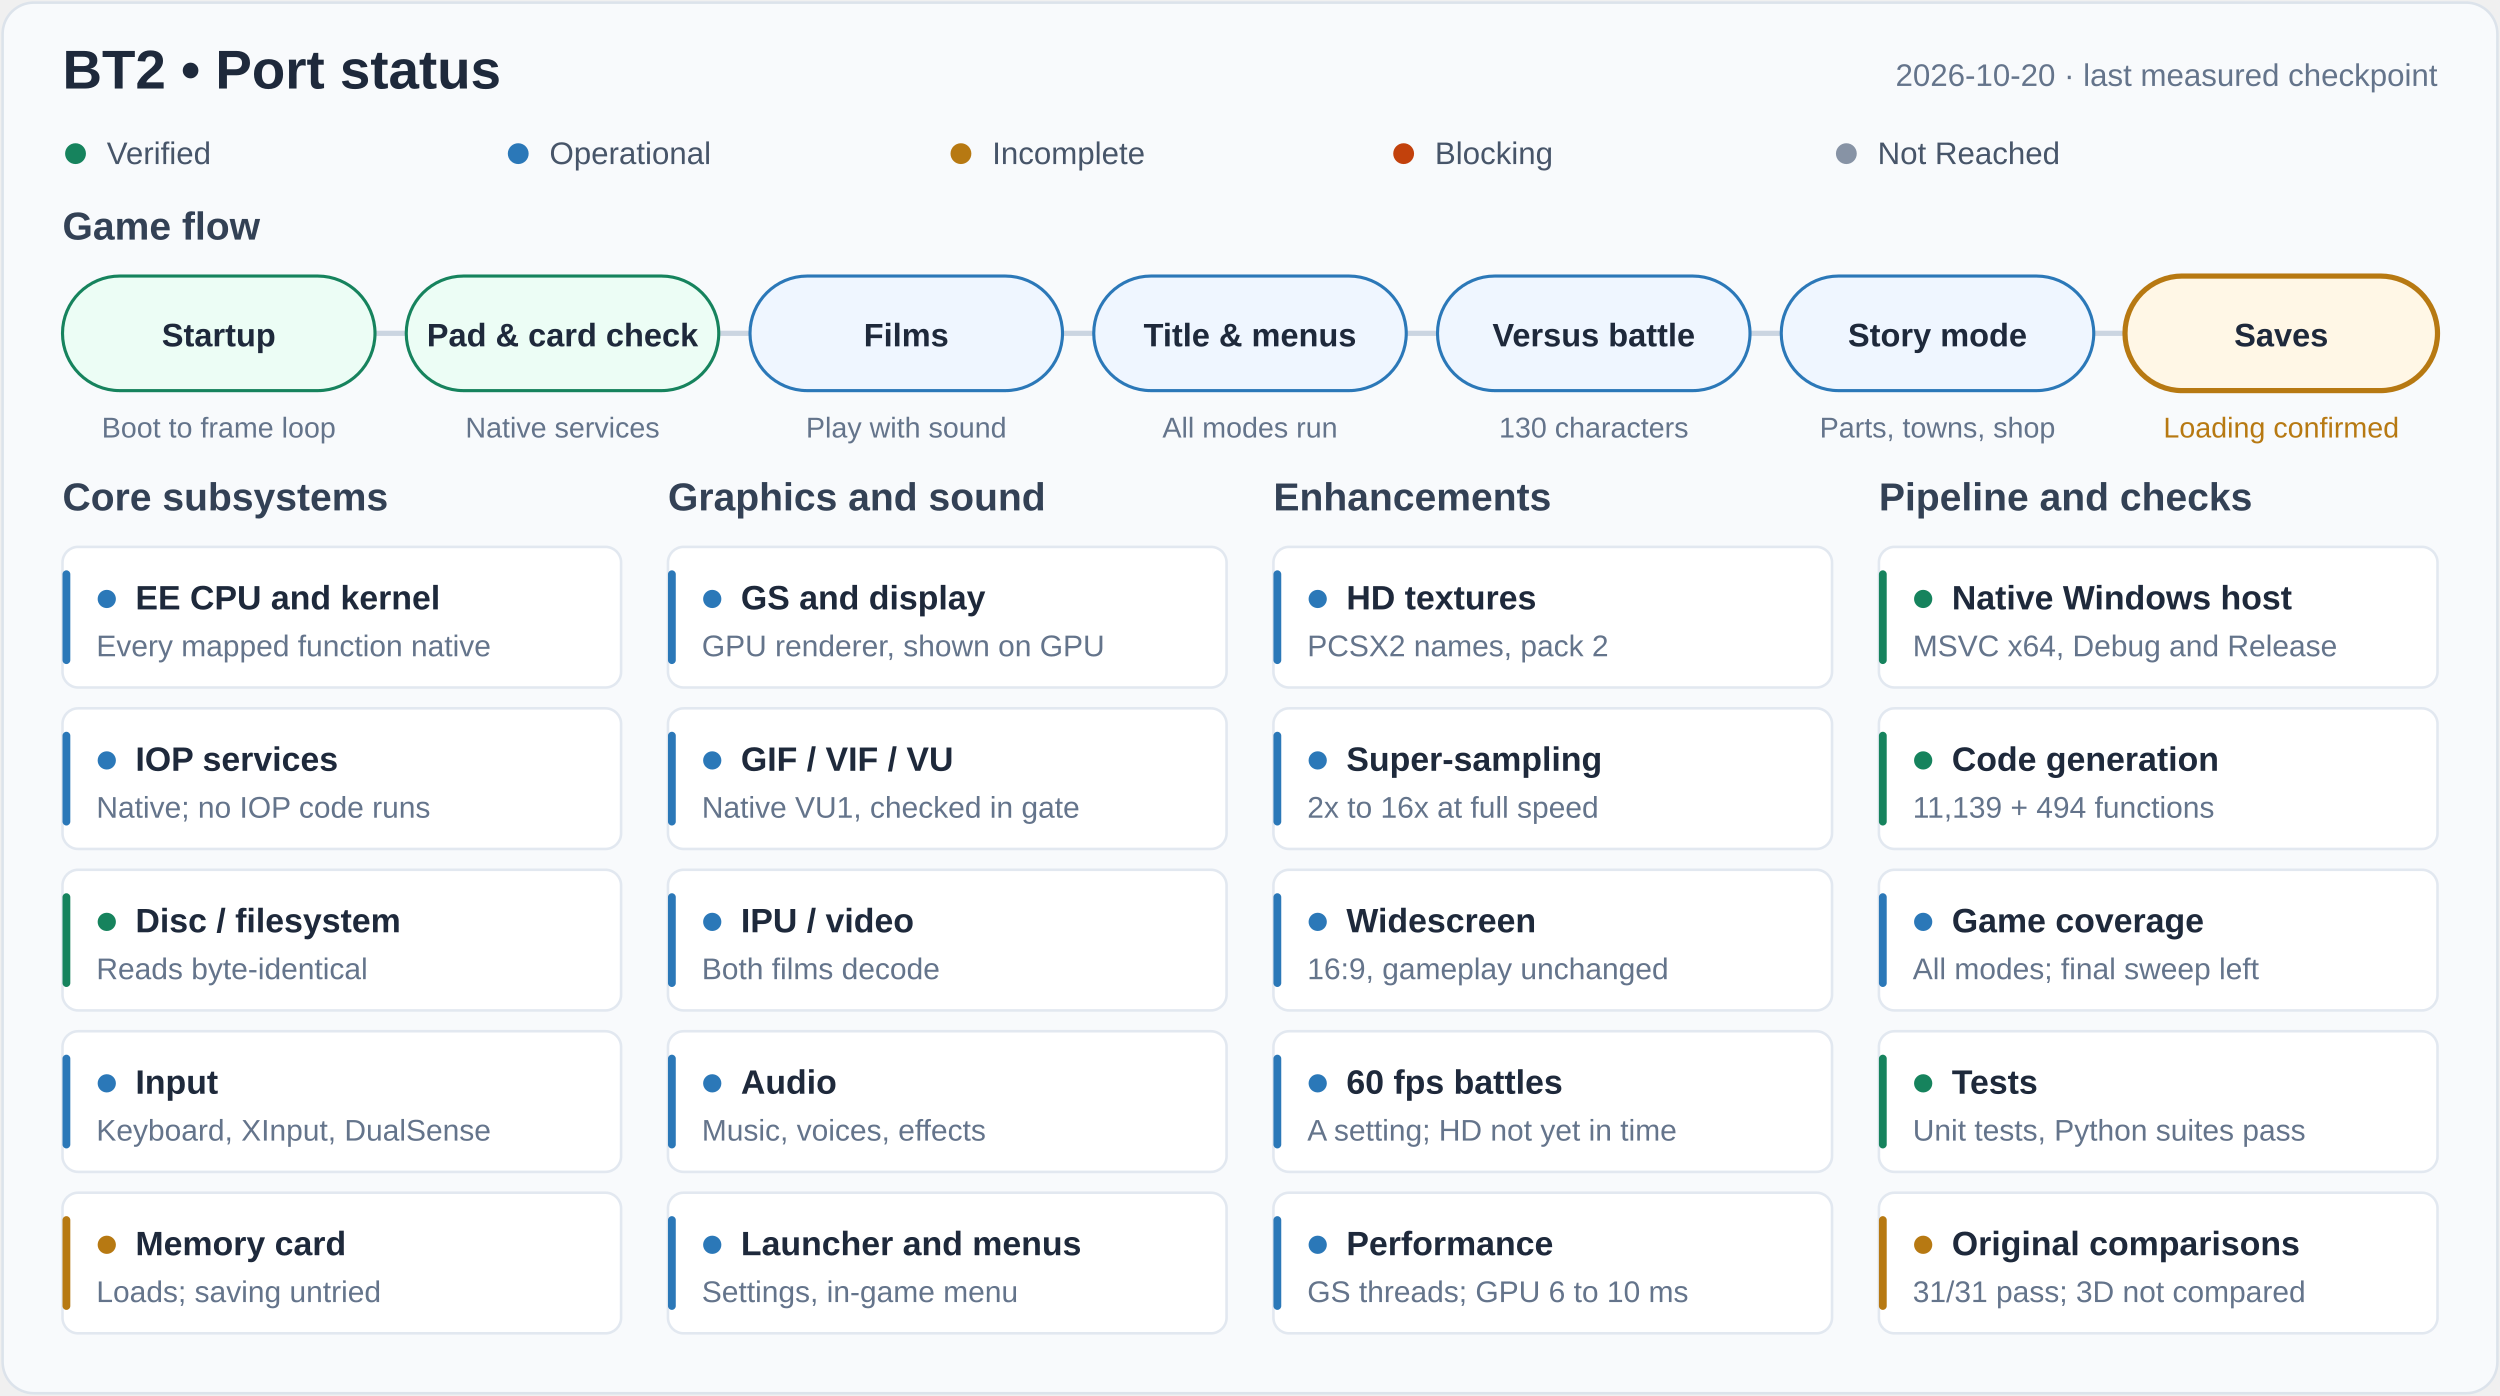
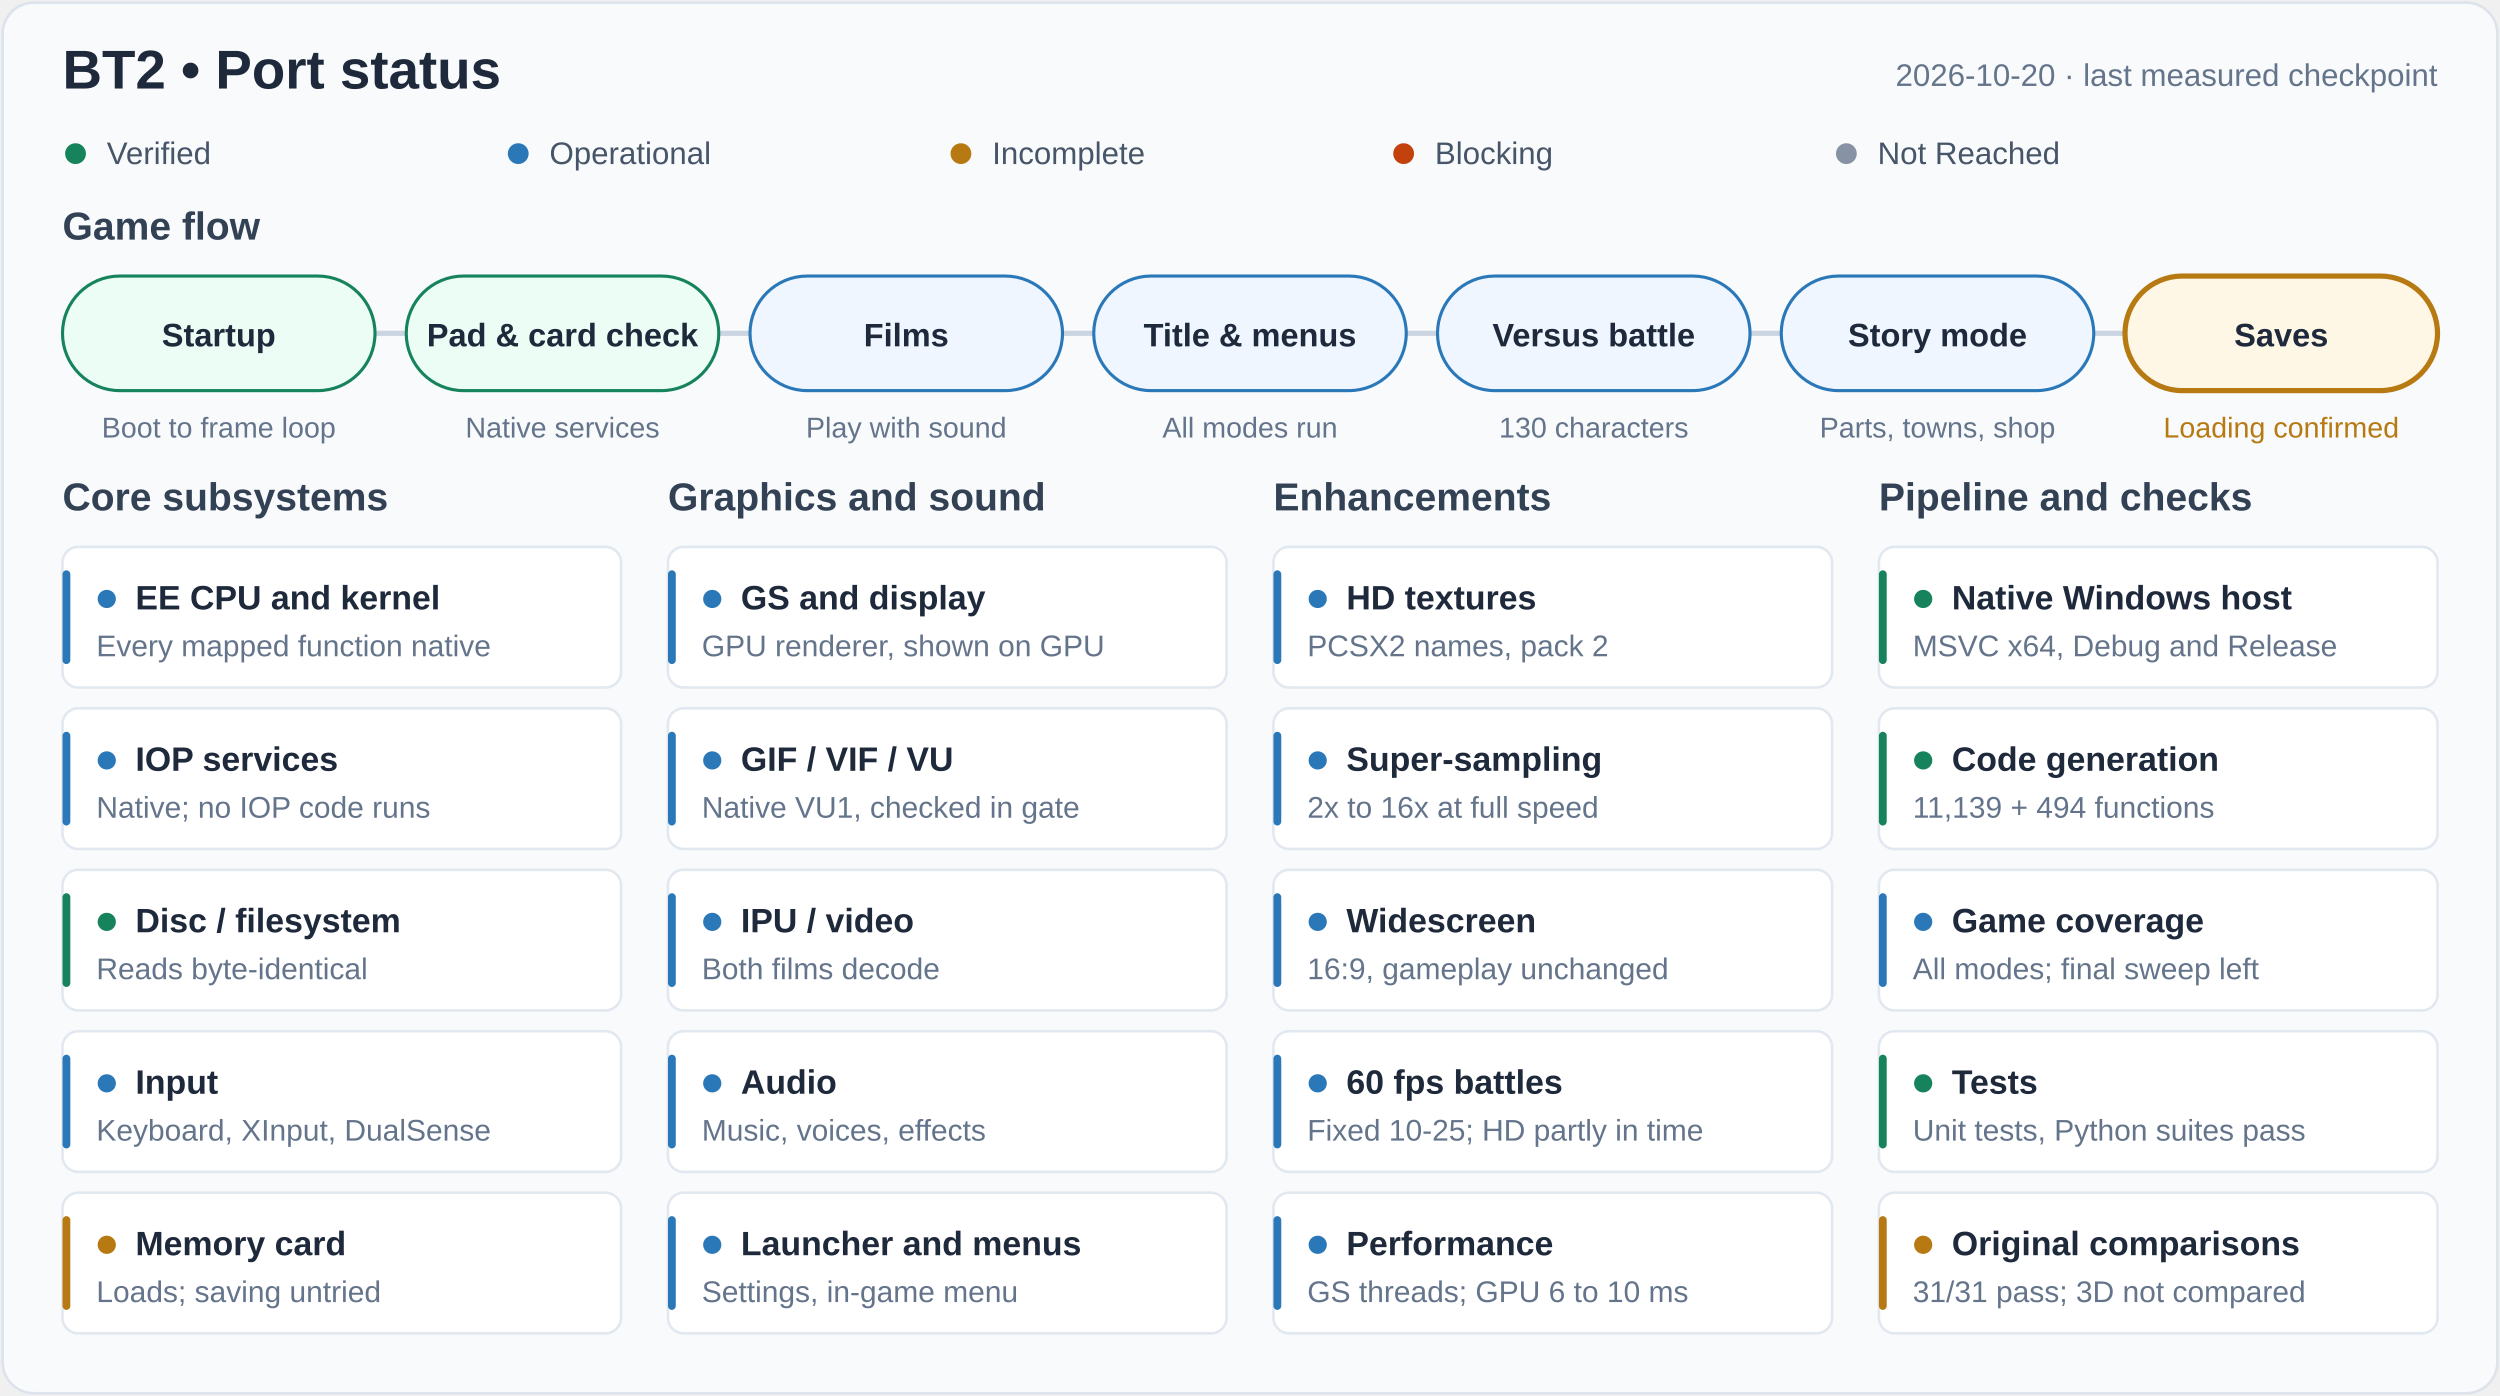
<svg xmlns="http://www.w3.org/2000/svg" width="960" height="536" viewBox="0 0 960 536" role="img" aria-labelledby="title desc">
  <rect x="1" y="1" width="958" height="534" rx="12" fill="#f8fafc" stroke="#dce3eb" />
  <g font-family="Segoe UI,Arial,sans-serif">
    <text x="24" y="34" font-size="21" font-weight="600" fill="#1e293b">BT2 • Port status</text>
    <text x="936" y="33" text-anchor="end" font-size="12" fill="#64748b">2026-10-20 · last measured checkpoint</text>
    <circle cx="29" cy="59" r="4" fill="#16835d" />
    <text x="41" y="63" font-size="12" fill="#475569">Verified</text>
    <circle cx="199" cy="59" r="4" fill="#2b78b8" />
    <text x="211" y="63" font-size="12" fill="#475569">Operational</text>
    <circle cx="369" cy="59" r="4" fill="#b77912" />
    <text x="381" y="63" font-size="12" fill="#475569">Incomplete</text>
    <circle cx="539" cy="59" r="4" fill="#c2410c" />
    <text x="551" y="63" font-size="12" fill="#475569">Blocking</text>
    <circle cx="709" cy="59" r="4" fill="#8793a5" />
    <text x="721" y="63" font-size="12" fill="#475569">Not Reached</text>
    <text x="24" y="92" font-size="15" font-weight="600" fill="#334155">Game flow</text>
    <line x1="84.0" y1="128" x2="876.0" y2="128" stroke="#cbd5e1" stroke-width="2" />
    <g>
      <rect x="24.0" y="106" width="120.0" height="44" rx="22" fill="#ecfdf5" stroke="#16835d" stroke-width="1.2" />
      <text x="84.0" y="133" text-anchor="middle" font-size="12.5" font-weight="600" fill="#1e293b">Startup</text>
      <text x="84.0" y="168" text-anchor="middle" font-size="11" fill="#64748b">Boot to frame loop</text>
    </g>
    <g>
      <rect x="156.0" y="106" width="120.0" height="44" rx="22" fill="#ecfdf5" stroke="#16835d" stroke-width="1.2" />
      <text x="216.0" y="133" text-anchor="middle" font-size="12.5" font-weight="600" fill="#1e293b">Pad &amp; card check</text>
      <text x="216.0" y="168" text-anchor="middle" font-size="11" fill="#64748b">Native services</text>
    </g>
    <g>
      <rect x="288.0" y="106" width="120.0" height="44" rx="22" fill="#eff6ff" stroke="#2b78b8" stroke-width="1.2" />
      <text x="348.0" y="133" text-anchor="middle" font-size="12.5" font-weight="600" fill="#1e293b">Films</text>
      <text x="348.0" y="168" text-anchor="middle" font-size="11" fill="#64748b">Play with sound</text>
    </g>
    <g>
      <rect x="420.0" y="106" width="120.0" height="44" rx="22" fill="#eff6ff" stroke="#2b78b8" stroke-width="1.2" />
      <text x="480.0" y="133" text-anchor="middle" font-size="12.5" font-weight="600" fill="#1e293b">Title &amp; menus</text>
      <text x="480.0" y="168" text-anchor="middle" font-size="11" fill="#64748b">All modes run</text>
    </g>
    <g>
      <rect x="552.0" y="106" width="120.0" height="44" rx="22" fill="#eff6ff" stroke="#2b78b8" stroke-width="1.2" />
      <text x="612.0" y="133" text-anchor="middle" font-size="12.5" font-weight="600" fill="#1e293b">Versus battle</text>
      <text x="612.0" y="168" text-anchor="middle" font-size="11" fill="#64748b">130 characters</text>
    </g>
    <g>
      <rect x="684.0" y="106" width="120.0" height="44" rx="22" fill="#eff6ff" stroke="#2b78b8" stroke-width="1.2" />
      <text x="744.0" y="133" text-anchor="middle" font-size="12.5" font-weight="600" fill="#1e293b">Story mode</text>
      <text x="744.0" y="168" text-anchor="middle" font-size="11" fill="#64748b">Parts, towns, shop</text>
    </g>
    <g>
      <rect x="816.0" y="106" width="120.0" height="44" rx="22" fill="#fff7e6" stroke="#b77912" stroke-width="2" />
      <text x="876.0" y="133" text-anchor="middle" font-size="12.5" font-weight="600" fill="#1e293b">Saves</text>
      <text x="876.0" y="168" text-anchor="middle" font-size="11" fill="#b77912">Loading confirmed</text>
    </g>
    <text x="24.0" y="196" font-size="15" font-weight="600" fill="#334155">Core subsystems</text>
    <g>
      <rect x="24.0" y="210" width="214.5" height="54" rx="6" fill="#fff" stroke="#e2e8f0" />
      <rect x="24.0" y="219" width="3" height="36" rx="1.5" fill="#2b78b8" />
      <circle cx="41.0" cy="230" r="3.5" fill="#2b78b8" />
      <text x="52.0" y="234" font-size="13" font-weight="600" fill="#1e293b">EE CPU and kernel</text>
      <text x="37.0" y="252" font-size="11.5" fill="#64748b">Every mapped function native</text>
    </g>
    <g>
      <rect x="24.0" y="272" width="214.5" height="54" rx="6" fill="#fff" stroke="#e2e8f0" />
      <rect x="24.0" y="281" width="3" height="36" rx="1.5" fill="#2b78b8" />
      <circle cx="41.0" cy="292" r="3.5" fill="#2b78b8" />
      <text x="52.0" y="296" font-size="13" font-weight="600" fill="#1e293b">IOP services</text>
      <text x="37.0" y="314" font-size="11.5" fill="#64748b">Native; no IOP code runs</text>
    </g>
    <g>
      <rect x="24.0" y="334" width="214.5" height="54" rx="6" fill="#fff" stroke="#e2e8f0" />
      <rect x="24.0" y="343" width="3" height="36" rx="1.5" fill="#16835d" />
      <circle cx="41.0" cy="354" r="3.5" fill="#16835d" />
      <text x="52.0" y="358" font-size="13" font-weight="600" fill="#1e293b">Disc / filesystem</text>
      <text x="37.0" y="376" font-size="11.5" fill="#64748b">Reads byte-identical</text>
    </g>
    <g>
      <rect x="24.0" y="396" width="214.5" height="54" rx="6" fill="#fff" stroke="#e2e8f0" />
      <rect x="24.0" y="405" width="3" height="36" rx="1.5" fill="#2b78b8" />
      <circle cx="41.0" cy="416" r="3.5" fill="#2b78b8" />
      <text x="52.0" y="420" font-size="13" font-weight="600" fill="#1e293b">Input</text>
      <text x="37.0" y="438" font-size="11.5" fill="#64748b">Keyboard, XInput, DualSense</text>
    </g>
    <g>
      <rect x="24.0" y="458" width="214.5" height="54" rx="6" fill="#fff" stroke="#e2e8f0" />
      <rect x="24.0" y="467" width="3" height="36" rx="1.5" fill="#b77912" />
      <circle cx="41.0" cy="478" r="3.5" fill="#b77912" />
      <text x="52.0" y="482" font-size="13" font-weight="600" fill="#1e293b">Memory card</text>
      <text x="37.0" y="500" font-size="11.5" fill="#64748b">Loads; saving untried</text>
    </g>
    <text x="256.5" y="196" font-size="15" font-weight="600" fill="#334155">Graphics and sound</text>
    <g>
      <rect x="256.5" y="210" width="214.5" height="54" rx="6" fill="#fff" stroke="#e2e8f0" />
      <rect x="256.5" y="219" width="3" height="36" rx="1.5" fill="#2b78b8" />
      <circle cx="273.5" cy="230" r="3.5" fill="#2b78b8" />
      <text x="284.5" y="234" font-size="13" font-weight="600" fill="#1e293b">GS and display</text>
      <text x="269.5" y="252" font-size="11.5" fill="#64748b">GPU renderer, shown on GPU</text>
    </g>
    <g>
      <rect x="256.5" y="272" width="214.5" height="54" rx="6" fill="#fff" stroke="#e2e8f0" />
      <rect x="256.5" y="281" width="3" height="36" rx="1.5" fill="#2b78b8" />
      <circle cx="273.5" cy="292" r="3.5" fill="#2b78b8" />
      <text x="284.5" y="296" font-size="13" font-weight="600" fill="#1e293b">GIF / VIF / VU</text>
      <text x="269.5" y="314" font-size="11.5" fill="#64748b">Native VU1, checked in gate</text>
    </g>
    <g>
      <rect x="256.5" y="334" width="214.5" height="54" rx="6" fill="#fff" stroke="#e2e8f0" />
      <rect x="256.5" y="343" width="3" height="36" rx="1.5" fill="#2b78b8" />
      <circle cx="273.5" cy="354" r="3.5" fill="#2b78b8" />
      <text x="284.5" y="358" font-size="13" font-weight="600" fill="#1e293b">IPU / video</text>
      <text x="269.5" y="376" font-size="11.5" fill="#64748b">Both films decode</text>
    </g>
    <g>
      <rect x="256.5" y="396" width="214.5" height="54" rx="6" fill="#fff" stroke="#e2e8f0" />
      <rect x="256.5" y="405" width="3" height="36" rx="1.5" fill="#2b78b8" />
      <circle cx="273.5" cy="416" r="3.5" fill="#2b78b8" />
      <text x="284.5" y="420" font-size="13" font-weight="600" fill="#1e293b">Audio</text>
      <text x="269.5" y="438" font-size="11.5" fill="#64748b">Music, voices, effects</text>
    </g>
    <g>
      <rect x="256.5" y="458" width="214.5" height="54" rx="6" fill="#fff" stroke="#e2e8f0" />
      <rect x="256.5" y="467" width="3" height="36" rx="1.5" fill="#2b78b8" />
      <circle cx="273.5" cy="478" r="3.5" fill="#2b78b8" />
      <text x="284.5" y="482" font-size="13" font-weight="600" fill="#1e293b">Launcher and menus</text>
      <text x="269.5" y="500" font-size="11.5" fill="#64748b">Settings, in-game menu</text>
    </g>
    <text x="489.0" y="196" font-size="15" font-weight="600" fill="#334155">Enhancements</text>
    <g>
      <rect x="489.0" y="210" width="214.5" height="54" rx="6" fill="#fff" stroke="#e2e8f0" />
      <rect x="489.0" y="219" width="3" height="36" rx="1.5" fill="#2b78b8" />
      <circle cx="506.0" cy="230" r="3.5" fill="#2b78b8" />
      <text x="517.0" y="234" font-size="13" font-weight="600" fill="#1e293b">HD textures</text>
      <text x="502.0" y="252" font-size="11.5" fill="#64748b">PCSX2 names, pack 2</text>
    </g>
    <g>
      <rect x="489.0" y="272" width="214.5" height="54" rx="6" fill="#fff" stroke="#e2e8f0" />
      <rect x="489.0" y="281" width="3" height="36" rx="1.5" fill="#2b78b8" />
      <circle cx="506.0" cy="292" r="3.5" fill="#2b78b8" />
      <text x="517.0" y="296" font-size="13" font-weight="600" fill="#1e293b">Super-sampling</text>
      <text x="502.0" y="314" font-size="11.5" fill="#64748b">2x to 16x at full speed</text>
    </g>
    <g>
      <rect x="489.0" y="334" width="214.5" height="54" rx="6" fill="#fff" stroke="#e2e8f0" />
      <rect x="489.0" y="343" width="3" height="36" rx="1.5" fill="#2b78b8" />
      <circle cx="506.0" cy="354" r="3.5" fill="#2b78b8" />
      <text x="517.0" y="358" font-size="13" font-weight="600" fill="#1e293b">Widescreen</text>
      <text x="502.0" y="376" font-size="11.5" fill="#64748b">16:9, gameplay unchanged</text>
    </g>
    <g>
      <rect x="489.0" y="396" width="214.5" height="54" rx="6" fill="#fff" stroke="#e2e8f0" />
      <rect x="489.0" y="405" width="3" height="36" rx="1.5" fill="#2b78b8" />
      <circle cx="506.0" cy="416" r="3.5" fill="#2b78b8" />
      <text x="517.0" y="420" font-size="13" font-weight="600" fill="#1e293b">60 fps battles</text>
-       <text x="502.0" y="438" font-size="11.5" fill="#64748b">A setting; HD not yet in time</text>
+       <text x="502.0" y="438" font-size="11.5" fill="#64748b">Fixed 10-25; HD partly in time</text>
    </g>
    <g>
      <rect x="489.0" y="458" width="214.5" height="54" rx="6" fill="#fff" stroke="#e2e8f0" />
      <rect x="489.0" y="467" width="3" height="36" rx="1.5" fill="#2b78b8" />
      <circle cx="506.0" cy="478" r="3.5" fill="#2b78b8" />
      <text x="517.0" y="482" font-size="13" font-weight="600" fill="#1e293b">Performance</text>
      <text x="502.0" y="500" font-size="11.5" fill="#64748b">GS threads; GPU 6 to 10 ms</text>
    </g>
    <text x="721.5" y="196" font-size="15" font-weight="600" fill="#334155">Pipeline and checks</text>
    <g>
      <rect x="721.5" y="210" width="214.5" height="54" rx="6" fill="#fff" stroke="#e2e8f0" />
      <rect x="721.5" y="219" width="3" height="36" rx="1.5" fill="#16835d" />
      <circle cx="738.5" cy="230" r="3.5" fill="#16835d" />
      <text x="749.5" y="234" font-size="13" font-weight="600" fill="#1e293b">Native Windows host</text>
      <text x="734.5" y="252" font-size="11.5" fill="#64748b">MSVC x64, Debug and Release</text>
    </g>
    <g>
      <rect x="721.5" y="272" width="214.5" height="54" rx="6" fill="#fff" stroke="#e2e8f0" />
      <rect x="721.5" y="281" width="3" height="36" rx="1.5" fill="#16835d" />
      <circle cx="738.5" cy="292" r="3.5" fill="#16835d" />
      <text x="749.5" y="296" font-size="13" font-weight="600" fill="#1e293b">Code generation</text>
      <text x="734.5" y="314" font-size="11.5" fill="#64748b">11,139 + 494 functions</text>
    </g>
    <g>
      <rect x="721.5" y="334" width="214.5" height="54" rx="6" fill="#fff" stroke="#e2e8f0" />
      <rect x="721.5" y="343" width="3" height="36" rx="1.5" fill="#2b78b8" />
      <circle cx="738.5" cy="354" r="3.5" fill="#2b78b8" />
      <text x="749.5" y="358" font-size="13" font-weight="600" fill="#1e293b">Game coverage</text>
      <text x="734.5" y="376" font-size="11.5" fill="#64748b">All modes; final sweep left</text>
    </g>
    <g>
      <rect x="721.5" y="396" width="214.5" height="54" rx="6" fill="#fff" stroke="#e2e8f0" />
      <rect x="721.5" y="405" width="3" height="36" rx="1.5" fill="#16835d" />
      <circle cx="738.5" cy="416" r="3.5" fill="#16835d" />
      <text x="749.5" y="420" font-size="13" font-weight="600" fill="#1e293b">Tests</text>
      <text x="734.5" y="438" font-size="11.5" fill="#64748b">Unit tests, Python suites pass</text>
    </g>
    <g>
      <rect x="721.5" y="458" width="214.5" height="54" rx="6" fill="#fff" stroke="#e2e8f0" />
      <rect x="721.5" y="467" width="3" height="36" rx="1.5" fill="#b77912" />
      <circle cx="738.5" cy="478" r="3.5" fill="#b77912" />
      <text x="749.5" y="482" font-size="13" font-weight="600" fill="#1e293b">Original comparisons</text>
      <text x="734.5" y="500" font-size="11.5" fill="#64748b">31/31 pass; 3D not compared</text>
    </g>
  </g>
</svg>
